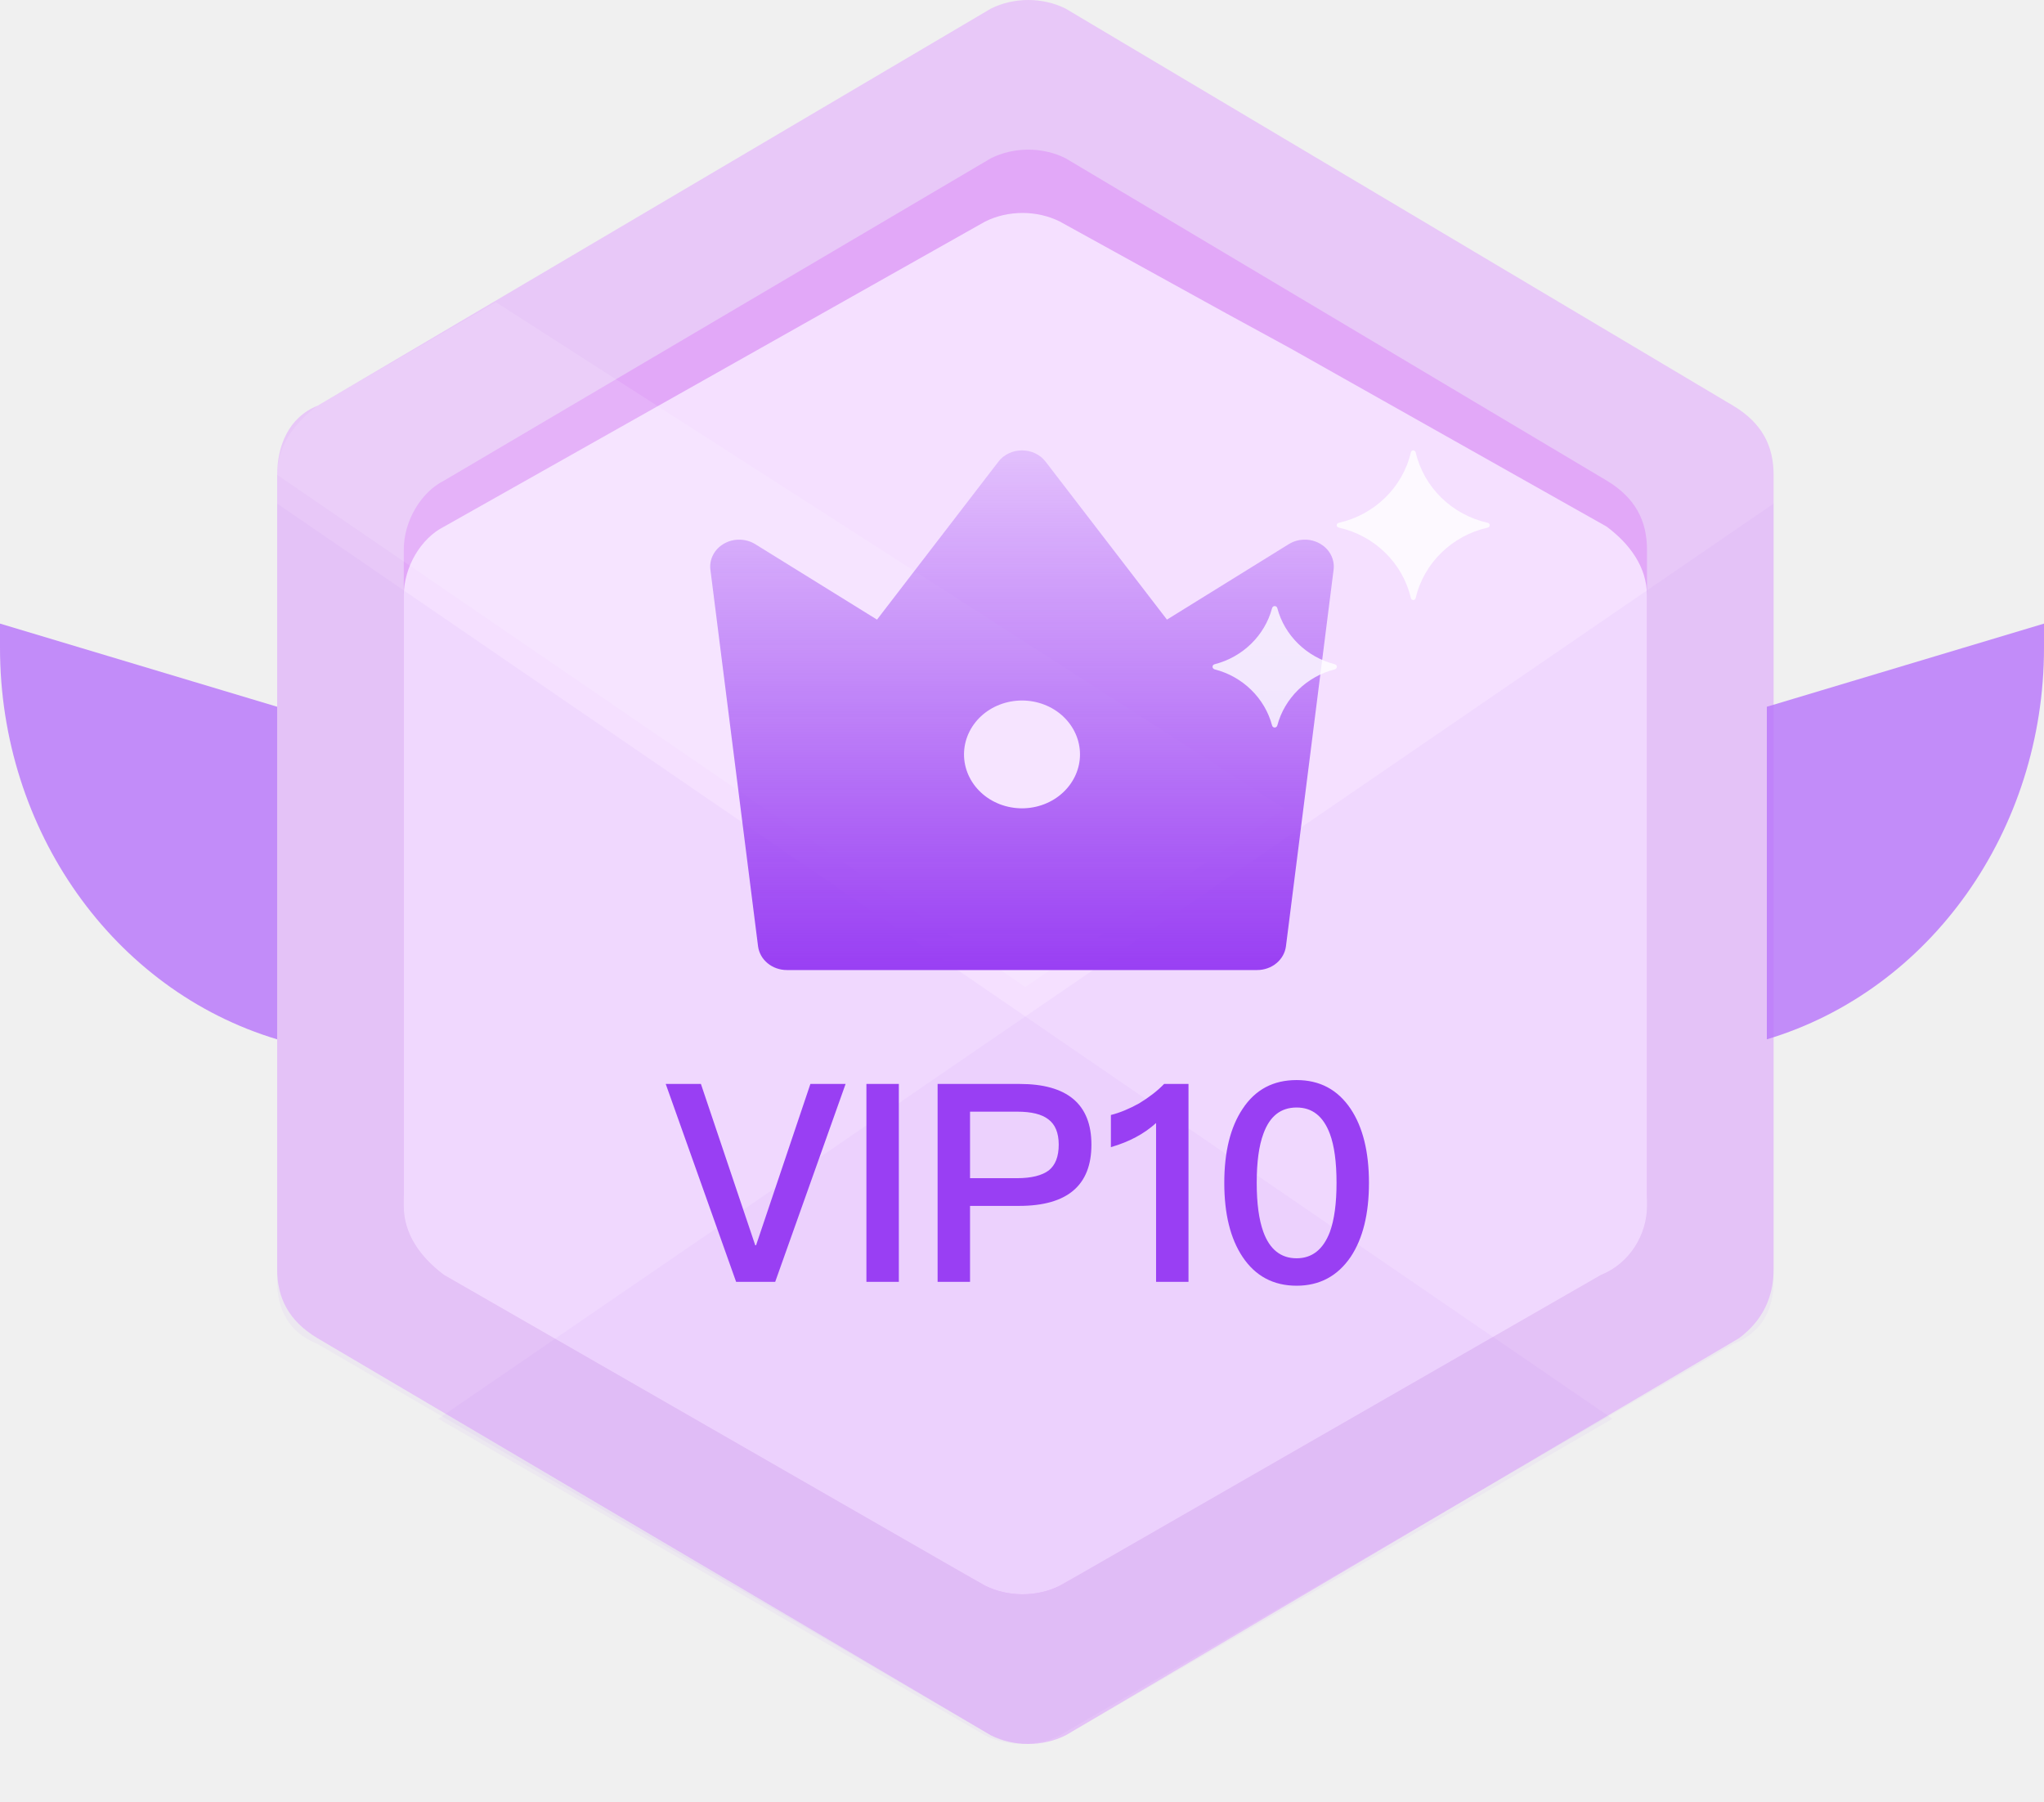
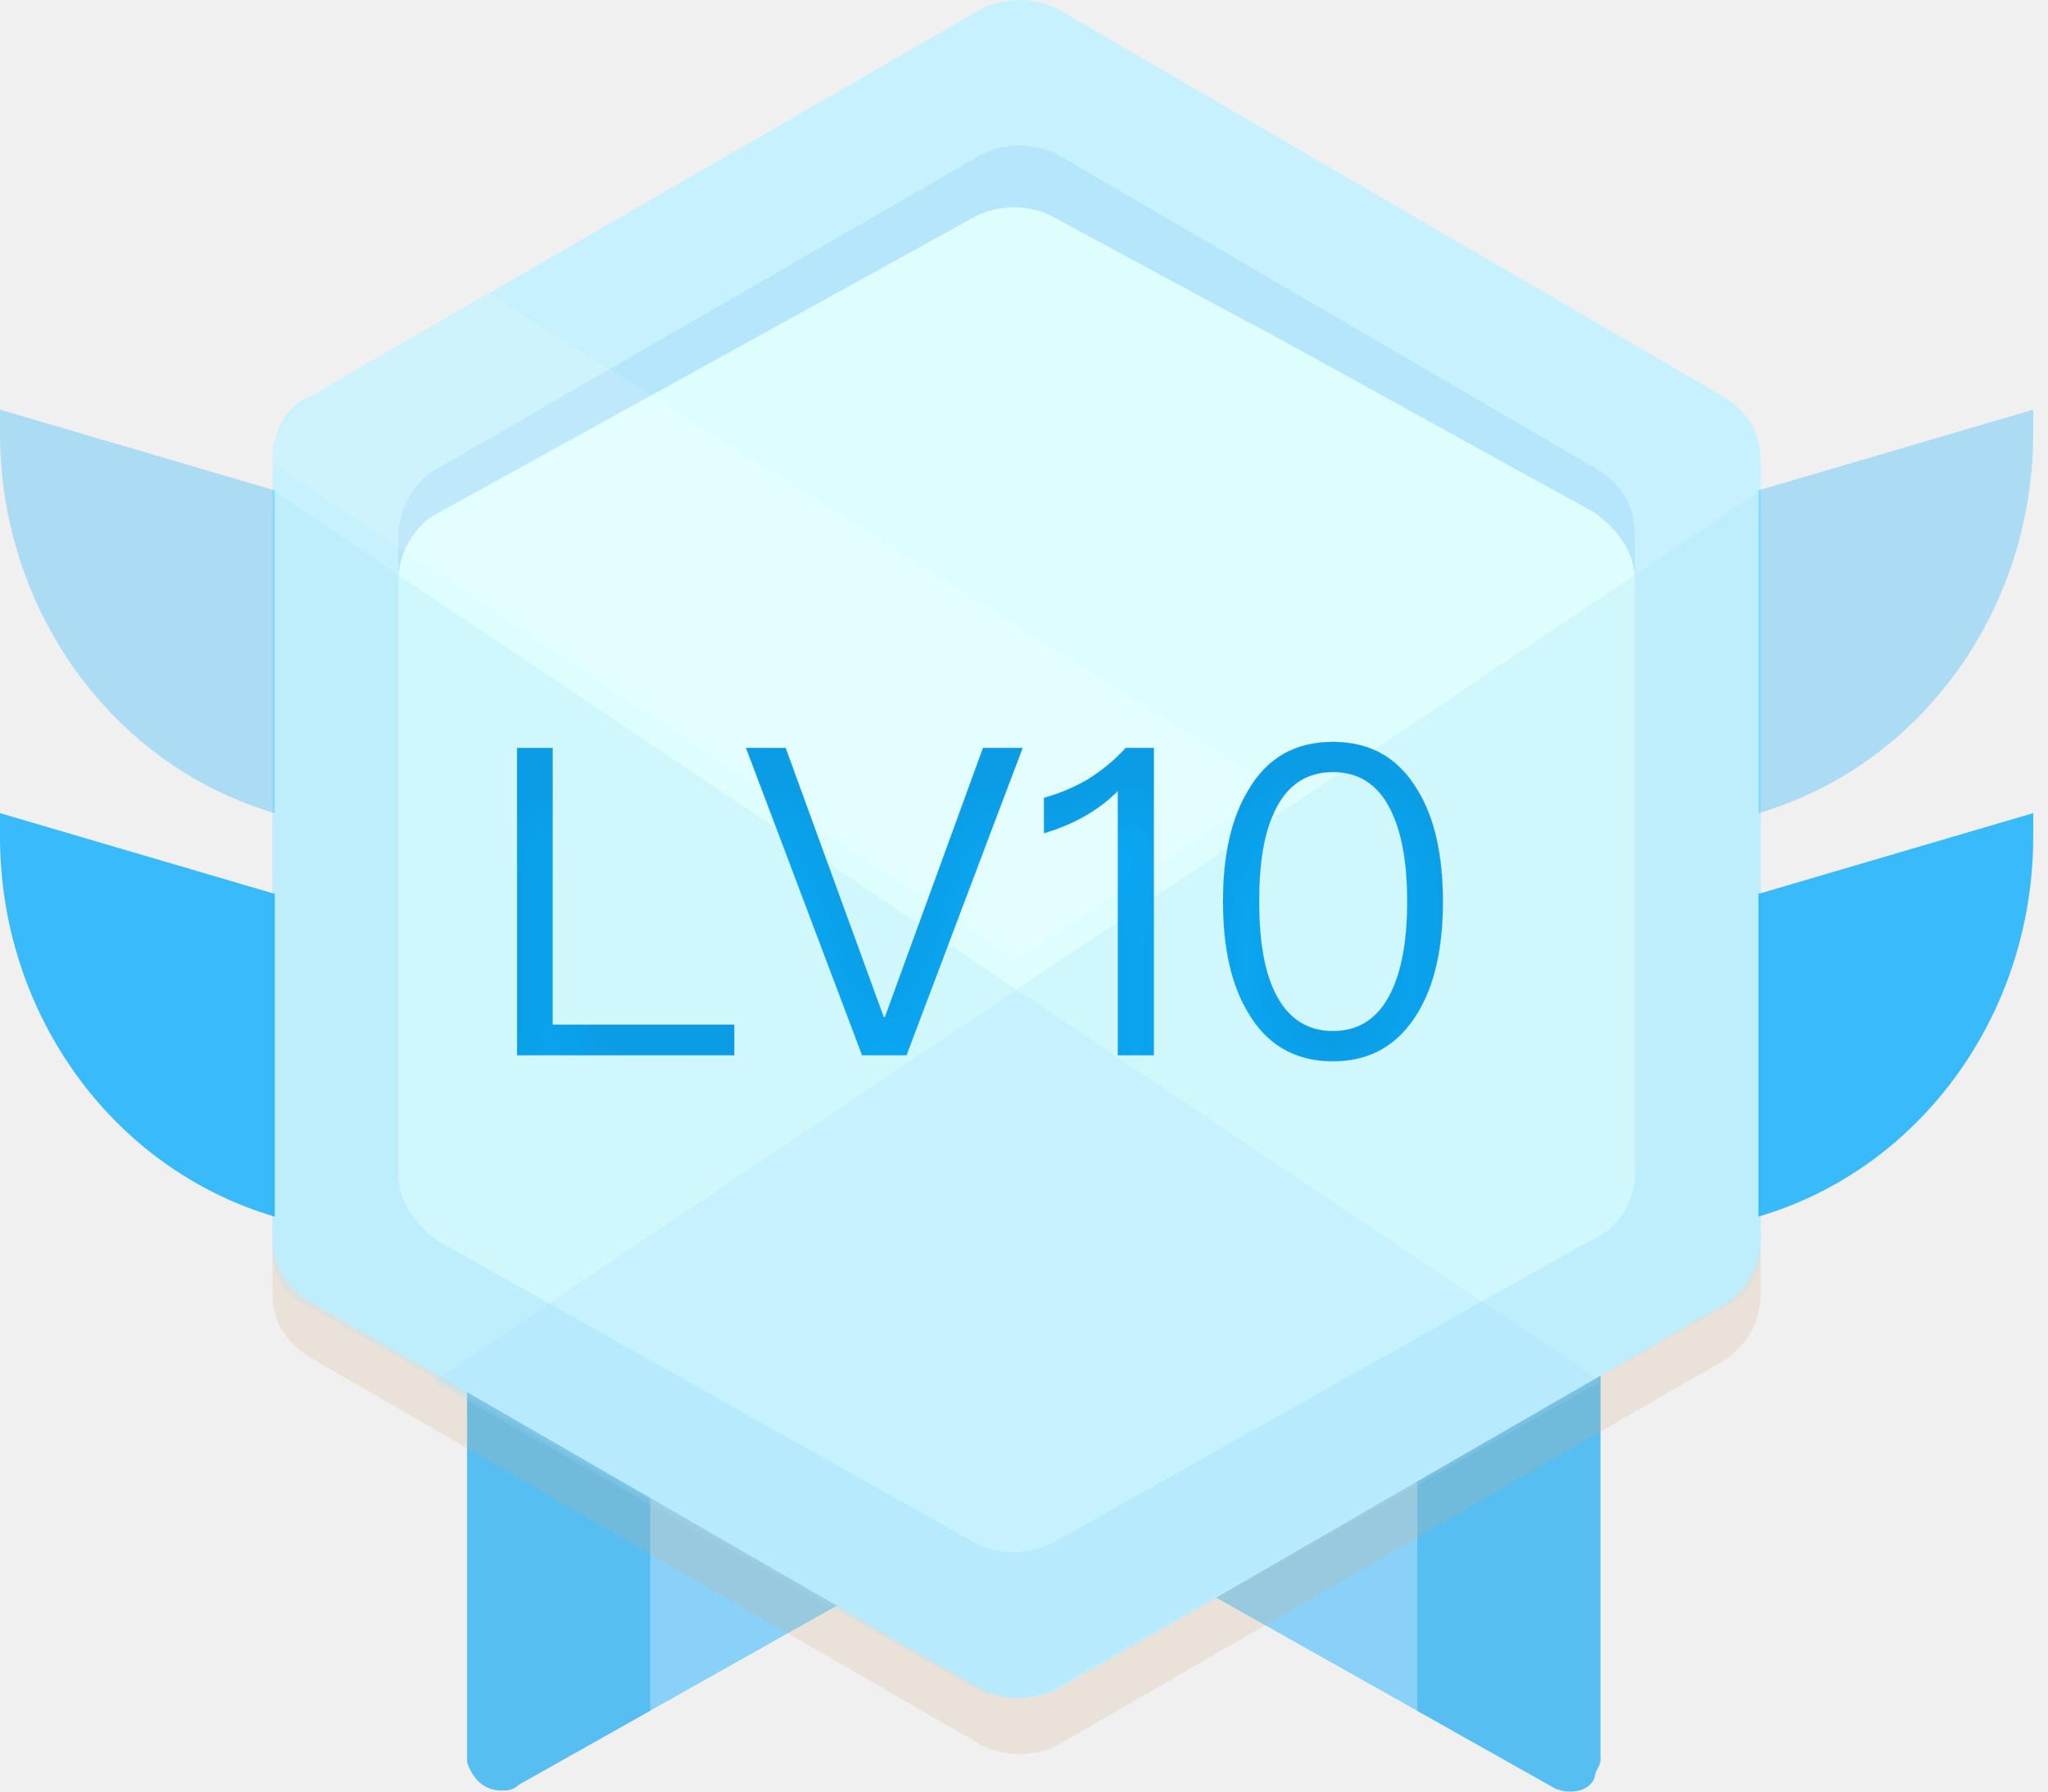
- <svg xmlns="http://www.w3.org/2000/svg" width="59" height="52" viewBox="0 0 59 52" fill="none">
-   <path d="M51.195 36.633V13.706C51.195 12.875 50.863 12.211 50.032 11.713L30.76 0.249C30.096 -0.083 29.265 -0.083 28.601 0.249L9.163 11.713C8.332 12.045 8 12.875 8 13.706V36.633C8 37.463 8.332 38.128 9.163 38.626L28.601 50.09C29.265 50.422 30.096 50.422 30.76 50.09L50.198 38.626C50.863 38.128 51.195 37.463 51.195 36.633Z" fill="#E8C8F8" />
-   <path d="M47.54 34.473V15.866C47.54 15.035 47.208 14.371 46.377 13.872L30.76 4.569C30.096 4.236 29.265 4.236 28.601 4.569L12.818 13.872C12.153 14.204 11.655 15.035 11.655 15.866V34.473C11.655 35.303 11.987 35.968 12.818 36.466L28.434 45.77C29.099 46.102 29.93 46.102 30.594 45.77L46.211 36.466C47.041 35.968 47.54 35.303 47.54 34.473Z" fill="#E2A8F8" />
-   <path d="M47.54 34.805V17.195C47.54 16.364 47.041 15.7 46.377 15.201L37.24 10.051L35.412 9.054L30.594 6.396C29.93 6.064 29.099 6.064 28.434 6.396L12.818 15.201C12.153 15.534 11.655 16.364 11.655 17.195V34.805C11.655 35.636 12.153 36.3 12.818 36.799L28.434 45.77C29.099 46.102 29.93 46.102 30.594 45.77L46.211 36.799C47.041 36.467 47.54 35.636 47.54 34.805Z" fill="#F5E0FF" />
-   <path opacity="0.05" d="M8 14.537V36.965C8 37.795 8.332 38.46 9.163 38.792L28.601 50.09C29.265 50.422 30.096 50.422 30.76 50.09L46.543 40.952L8 14.537Z" fill="#993FF3" />
-   <path opacity="0.12" d="M14.313 8.722L9.163 11.713C8.498 12.211 8 12.875 8 13.706L29.597 28.492L37.074 23.342L14.313 8.722Z" fill="white" />
-   <path opacity="0.05" d="M51.195 14.537V36.965C51.195 37.795 50.863 38.46 50.032 38.792L30.594 50.09C29.93 50.422 29.099 50.422 28.434 50.09L12.652 40.952L51.195 14.537Z" fill="#993FF3" />
-   <path d="M21.8 15.707L25.315 17.885L28.819 13.326C28.896 13.225 28.998 13.143 29.117 13.086C29.235 13.03 29.367 13 29.5 13C29.633 13 29.765 13.03 29.883 13.086C30.002 13.143 30.104 13.225 30.181 13.326L33.684 17.885L37.2 15.707C37.333 15.625 37.488 15.579 37.648 15.577C37.808 15.574 37.965 15.614 38.101 15.692C38.237 15.769 38.347 15.882 38.416 16.015C38.486 16.149 38.513 16.299 38.494 16.446L37.119 27.313C37.095 27.502 36.997 27.677 36.844 27.803C36.691 27.93 36.493 28 36.288 28H22.712C22.507 28 22.309 27.93 22.156 27.803C22.003 27.677 21.905 27.502 21.881 27.313L20.506 16.445C20.487 16.298 20.514 16.148 20.584 16.015C20.654 15.881 20.763 15.769 20.899 15.692C21.035 15.614 21.193 15.574 21.352 15.577C21.512 15.58 21.667 15.625 21.8 15.707ZM29.5 23.332C29.944 23.332 30.37 23.168 30.683 22.876C30.997 22.584 31.174 22.188 31.174 21.776C31.174 21.363 30.997 20.967 30.683 20.675C30.37 20.384 29.944 20.22 29.5 20.22C29.056 20.22 28.63 20.384 28.316 20.675C28.003 20.967 27.826 21.363 27.826 21.776C27.826 22.188 28.003 22.584 28.316 22.876C28.63 23.168 29.056 23.332 29.5 23.332Z" fill="url(#paint0_linear_5001_16084)" />
-   <path opacity="0.8" d="M42.944 15.091C41.91 14.86 41.099 14.067 40.864 13.058C40.843 12.981 40.742 12.981 40.724 13.058C40.489 14.067 39.675 14.86 38.644 15.091C38.564 15.111 38.564 15.209 38.644 15.229C39.678 15.46 40.489 16.253 40.724 17.262C40.745 17.339 40.846 17.339 40.864 17.262C41.099 16.253 41.913 15.46 42.944 15.229C43.019 15.209 43.019 15.106 42.944 15.091ZM38.528 19.173C37.719 18.968 37.078 18.343 36.869 17.552C36.848 17.475 36.742 17.475 36.719 17.552C36.51 18.343 35.869 18.968 35.06 19.173C34.98 19.193 34.98 19.296 35.06 19.321C35.869 19.526 36.51 20.151 36.719 20.942C36.74 21.019 36.846 21.019 36.869 20.942C37.078 20.151 37.719 19.526 38.528 19.321C38.608 19.296 38.608 19.193 38.528 19.173Z" fill="white" />
-   <path d="M19.216 31.288H20.232L21.8 35.944H21.824L23.392 31.288H24.408L22.376 37H21.248L19.216 31.288ZM25.009 31.288H25.945V37H25.009V31.288ZM27.064 31.288H29.432C30.808 31.288 31.504 31.872 31.504 33.04C31.504 34.216 30.808 34.808 29.416 34.808H28V37H27.064V31.288ZM28 32.088V34.008H29.36C29.776 34.008 30.08 33.928 30.272 33.784C30.464 33.632 30.56 33.384 30.56 33.04C30.56 32.696 30.456 32.456 30.264 32.312C30.072 32.16 29.768 32.088 29.36 32.088H28ZM33.602 31.288H34.306V37H33.37V32.416C33.026 32.728 32.594 32.96 32.066 33.112V32.184C32.322 32.12 32.594 32.008 32.882 31.848C33.17 31.672 33.41 31.488 33.602 31.288ZM37.427 31.176C38.091 31.176 38.611 31.448 38.987 32.008C39.339 32.536 39.515 33.248 39.515 34.144C39.515 35.04 39.339 35.752 38.987 36.28C38.611 36.832 38.091 37.112 37.427 37.112C36.755 37.112 36.235 36.832 35.867 36.28C35.515 35.752 35.339 35.04 35.339 34.144C35.339 33.248 35.515 32.536 35.867 32.008C36.235 31.448 36.755 31.176 37.427 31.176ZM37.427 31.968C36.971 31.968 36.651 32.216 36.467 32.728C36.339 33.072 36.275 33.544 36.275 34.144C36.275 34.736 36.339 35.208 36.467 35.56C36.651 36.064 36.971 36.32 37.427 36.32C37.875 36.32 38.195 36.064 38.387 35.56C38.515 35.208 38.579 34.736 38.579 34.144C38.579 33.544 38.515 33.072 38.387 32.728C38.195 32.216 37.875 31.968 37.427 31.968Z" fill="#993FF3" />
-   <path opacity="0.8" d="M0 18L8 20.4V30C3.27 28.581 0 23.962 0 18.699V18Z" fill="#B773FB" />
-   <path opacity="0.8" d="M59 18L51 20.4V30C55.73 28.581 59 23.962 59 18.699V18Z" fill="#B773FB" />
+ <svg xmlns="http://www.w3.org/2000/svg" width="32" height="28" viewBox="0 0 32 28" fill="none">
+   <path opacity="0.8" d="M15.258 23.078L8.103 19.049C7.835 18.874 7.567 18.962 7.388 19.224C7.388 19.312 7.298 19.399 7.298 19.487V27.545C7.388 27.807 7.567 27.983 7.835 27.983C7.924 27.983 8.014 27.983 8.103 27.895L15.258 23.866C15.437 23.779 15.527 23.428 15.437 23.253C15.348 23.166 15.258 23.166 15.258 23.078Z" fill="#31B2F2" />
+   <path opacity="0.3" d="M15.885 23.516L10.16 20.275V26.756L15.885 23.516Z" fill="white" />
+   <path opacity="0.8" d="M17.137 23.919L24.292 27.948C24.471 28.035 24.829 28.035 24.918 27.772C24.918 27.685 25.008 27.597 25.008 27.51V19.452C25.008 19.189 24.829 19.014 24.56 19.014C24.471 19.014 24.381 19.014 24.292 19.102L17.137 23.131C16.958 23.218 16.869 23.569 16.958 23.744C16.958 23.831 17.047 23.919 17.137 23.919Z" fill="#31B2F2" />
+   <path opacity="0.3" d="M16.421 23.516L22.145 26.756V20.275L16.421 23.516Z" fill="white" />
+   <path opacity="0.2" d="M27.512 20.188V8.101C27.512 7.663 27.333 7.313 26.886 7.05L16.511 1.007C16.153 0.832 15.706 0.832 15.348 1.007L4.883 7.05C4.436 7.313 4.257 7.663 4.257 8.101V20.188C4.257 20.626 4.436 20.976 4.883 21.239L15.348 27.282C15.706 27.457 16.153 27.457 16.511 27.282L26.975 21.239C27.333 20.976 27.512 20.626 27.512 20.188Z" fill="#D4A87D" />
+   <path d="M27.512 19.312V7.226C27.512 6.788 27.333 6.437 26.886 6.175L16.511 0.131C16.153 -0.044 15.706 -0.044 15.348 0.131L4.883 6.175C4.436 6.35 4.257 6.788 4.257 7.226V19.312C4.257 19.75 4.436 20.1 4.883 20.363L15.348 26.406C15.706 26.581 16.153 26.581 16.511 26.406L26.975 20.363C27.333 20.1 27.512 19.75 27.512 19.312Z" fill="#C7F1FC" />
+   <path d="M25.544 18.173V8.364C25.544 7.926 25.365 7.576 24.918 7.313L16.511 2.408C16.153 2.233 15.706 2.233 15.348 2.408L6.851 7.313C6.493 7.488 6.225 7.926 6.225 8.364V18.173C6.225 18.611 6.404 18.962 6.851 19.224L15.259 24.129C15.616 24.304 16.064 24.304 16.421 24.129L24.829 19.224C25.276 18.962 25.544 18.611 25.544 18.173Z" fill="#B5E6FB" />
+   <path d="M25.544 18.349V9.065C25.544 8.627 25.276 8.276 24.918 8.014L19.999 5.299L19.015 4.773L16.421 3.372C16.064 3.197 15.616 3.197 15.259 3.372L6.851 8.014C6.493 8.189 6.225 8.627 6.225 9.065V18.349C6.225 18.786 6.493 19.137 6.851 19.399L15.259 24.129C15.616 24.304 16.064 24.304 16.421 24.129L24.829 19.399C25.276 19.224 25.544 18.786 25.544 18.349Z" fill="#DEFEFD" />
+   <path opacity="0.196" d="M4.257 7.664V19.487C4.257 19.925 4.436 20.276 4.883 20.451L15.348 26.406C15.706 26.581 16.153 26.581 16.511 26.406L25.008 21.589L4.257 7.664Z" fill="#99DBFB" />
+   <path opacity="0.12" d="M7.656 4.598L4.883 6.175C4.526 6.437 4.257 6.788 4.257 7.226L15.885 15.021L19.909 12.305L7.656 4.598Z" fill="white" />
+   <path opacity="0.196" d="M27.512 7.664V19.487C27.512 19.925 27.333 20.276 26.886 20.451L16.421 26.406C16.064 26.581 15.616 26.581 15.259 26.406L6.762 21.589L27.512 7.664Z" fill="#99DBFB" />
+   <g filter="url(#filter0_i_4974_3115)">
+     <path d="M8.079 11.689H8.635V16.014H11.472V16.492H8.079V11.689Z" fill="#0BADFD" />
+     <path d="M11.657 11.689H12.275L13.807 15.893H13.828L15.36 11.689H15.978L14.164 16.492H13.47L11.657 11.689Z" fill="#0BADFD" />
+     <path d="M17.59 11.689H18.029V16.492H17.466V12.362C17.157 12.671 16.772 12.886 16.312 13.021V12.469C16.532 12.409 16.765 12.315 16.999 12.18C17.233 12.032 17.425 11.871 17.59 11.689Z" fill="#0BADFD" />
+     <path d="M20.828 11.595C21.411 11.595 21.851 11.844 22.153 12.355C22.414 12.786 22.545 13.364 22.545 14.09C22.545 14.817 22.414 15.395 22.153 15.826C21.851 16.33 21.411 16.586 20.828 16.586C20.237 16.586 19.797 16.33 19.502 15.826C19.241 15.395 19.11 14.817 19.11 14.09C19.11 13.364 19.241 12.786 19.502 12.355C19.797 11.844 20.237 11.595 20.828 11.595ZM20.828 12.066C20.388 12.066 20.072 12.294 19.88 12.759C19.742 13.082 19.674 13.525 19.674 14.09C19.674 14.649 19.742 15.093 19.88 15.422C20.072 15.88 20.388 16.115 20.828 16.115C21.267 16.115 21.583 15.88 21.775 15.422C21.913 15.093 21.988 14.649 21.988 14.09C21.988 13.525 21.913 13.082 21.775 12.759C21.583 12.294 21.267 12.066 20.828 12.066Z" fill="#0BADFD" />
+   </g>
+   <path opacity="0.3" d="M31.769 6.402L27.476 7.664V12.708C30.015 11.963 31.769 9.535 31.769 6.77V6.402Z" fill="#0BADFD" />
+   <path opacity="0.8" d="M31.769 12.708L27.476 13.97V19.014C30.015 18.268 31.769 15.841 31.769 13.075V12.708Z" fill="#0BADFD" />
+   <path opacity="0.3" d="M7.39098e-05 6.402L4.293 7.664V12.708C1.755 11.963 7.39098e-05 9.535 7.39098e-05 6.77V6.402Z" fill="#0BADFD" />
+   <path opacity="0.8" d="M7.39098e-05 12.708L4.293 13.97V19.014C1.755 18.268 7.39098e-05 15.841 7.39098e-05 13.075V12.708Z" fill="#0BADFD" />
  <defs>
-     <linearGradient id="paint0_linear_5001_16084" x1="29.5" y1="13" x2="29.5" y2="28" gradientUnits="userSpaceOnUse">
-       <stop stop-color="#993FF3" stop-opacity="0.2" />
-       <stop offset="1" stop-color="#993FF3" />
-     </linearGradient>
+     <filter id="filter0_i_4974_3115" x="8.079" y="11.595" width="14.466" height="5.991" filterUnits="userSpaceOnUse" color-interpolation-filters="sRGB">
+       <feFlood flood-opacity="0" result="BackgroundImageFix" />
+       <feBlend mode="normal" in="SourceGraphic" in2="BackgroundImageFix" result="shape" />
+       <feColorMatrix in="SourceAlpha" type="matrix" values="0 0 0 0 0 0 0 0 0 0 0 0 0 0 0 0 0 0 127 0" result="hardAlpha" />
+       <feOffset dy="1" />
+       <feGaussianBlur stdDeviation="0.5" />
+       <feComposite in2="hardAlpha" operator="arithmetic" k2="-1" k3="1" />
+       <feColorMatrix type="matrix" values="0 0 0 0 0 0 0 0 0 0 0 0 0 0 0 0 0 0 0.1 0" />
+       <feBlend mode="normal" in2="shape" result="effect1_innerShadow_4974_3115" />
+     </filter>
  </defs>
</svg>
